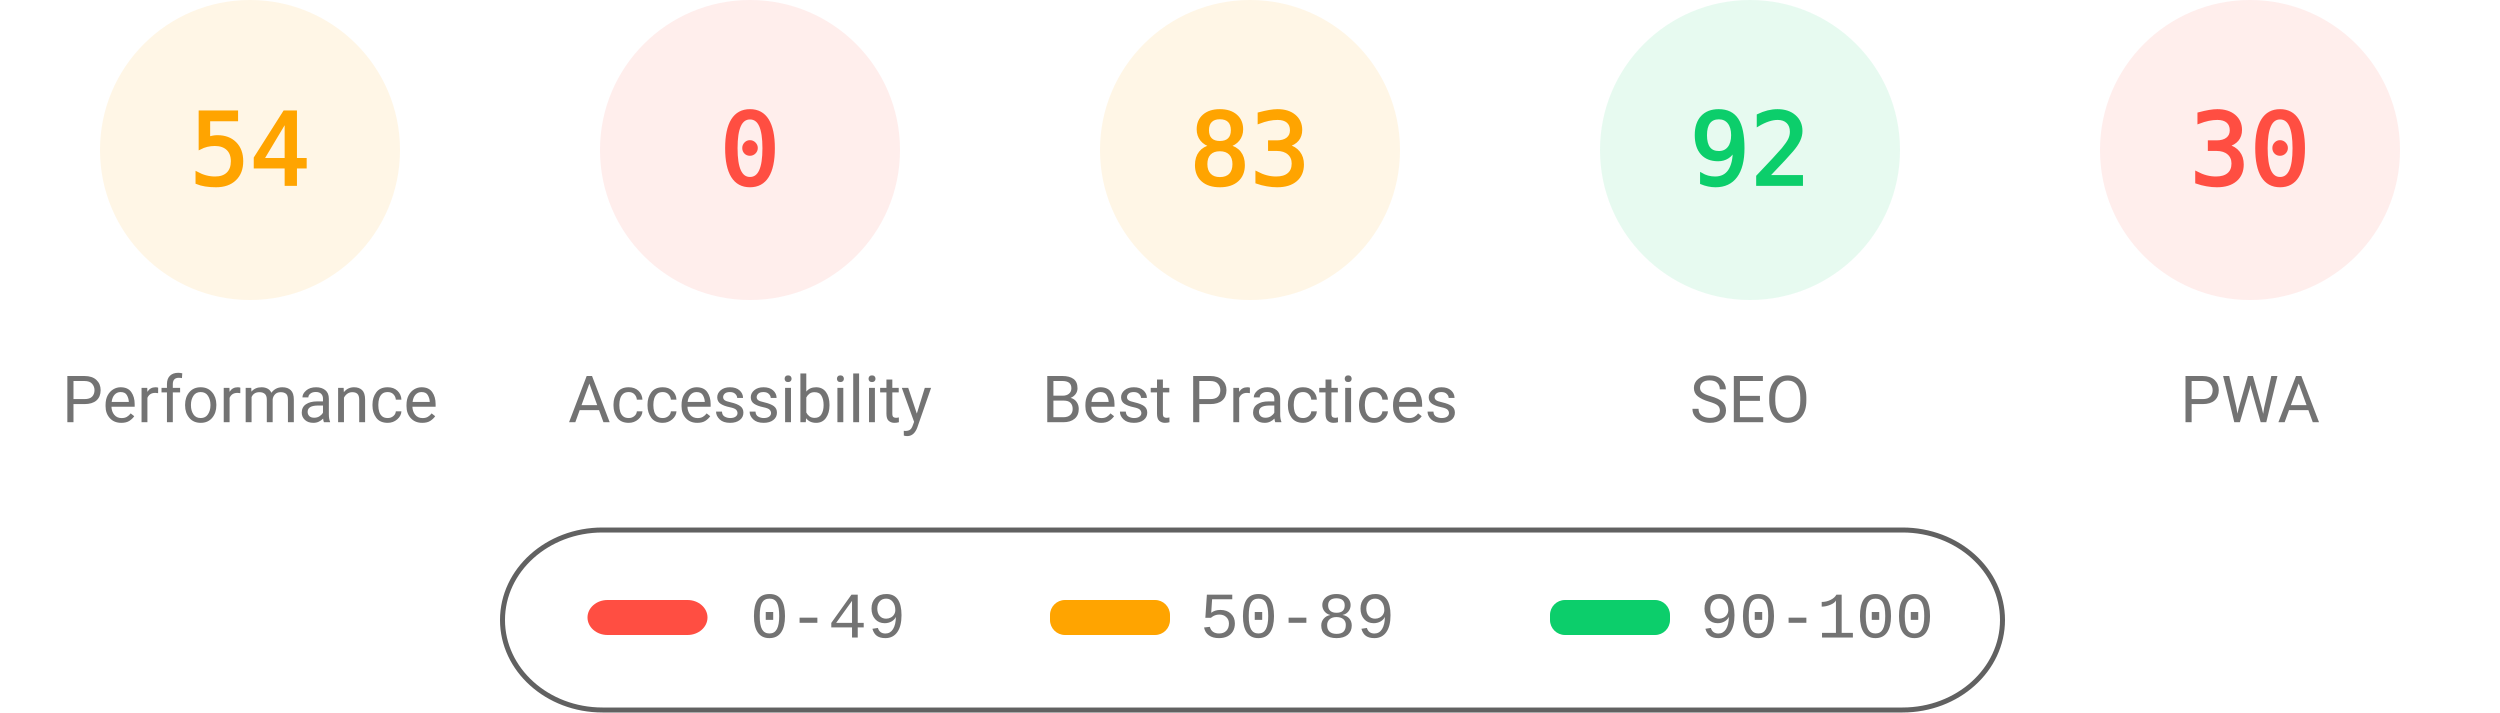
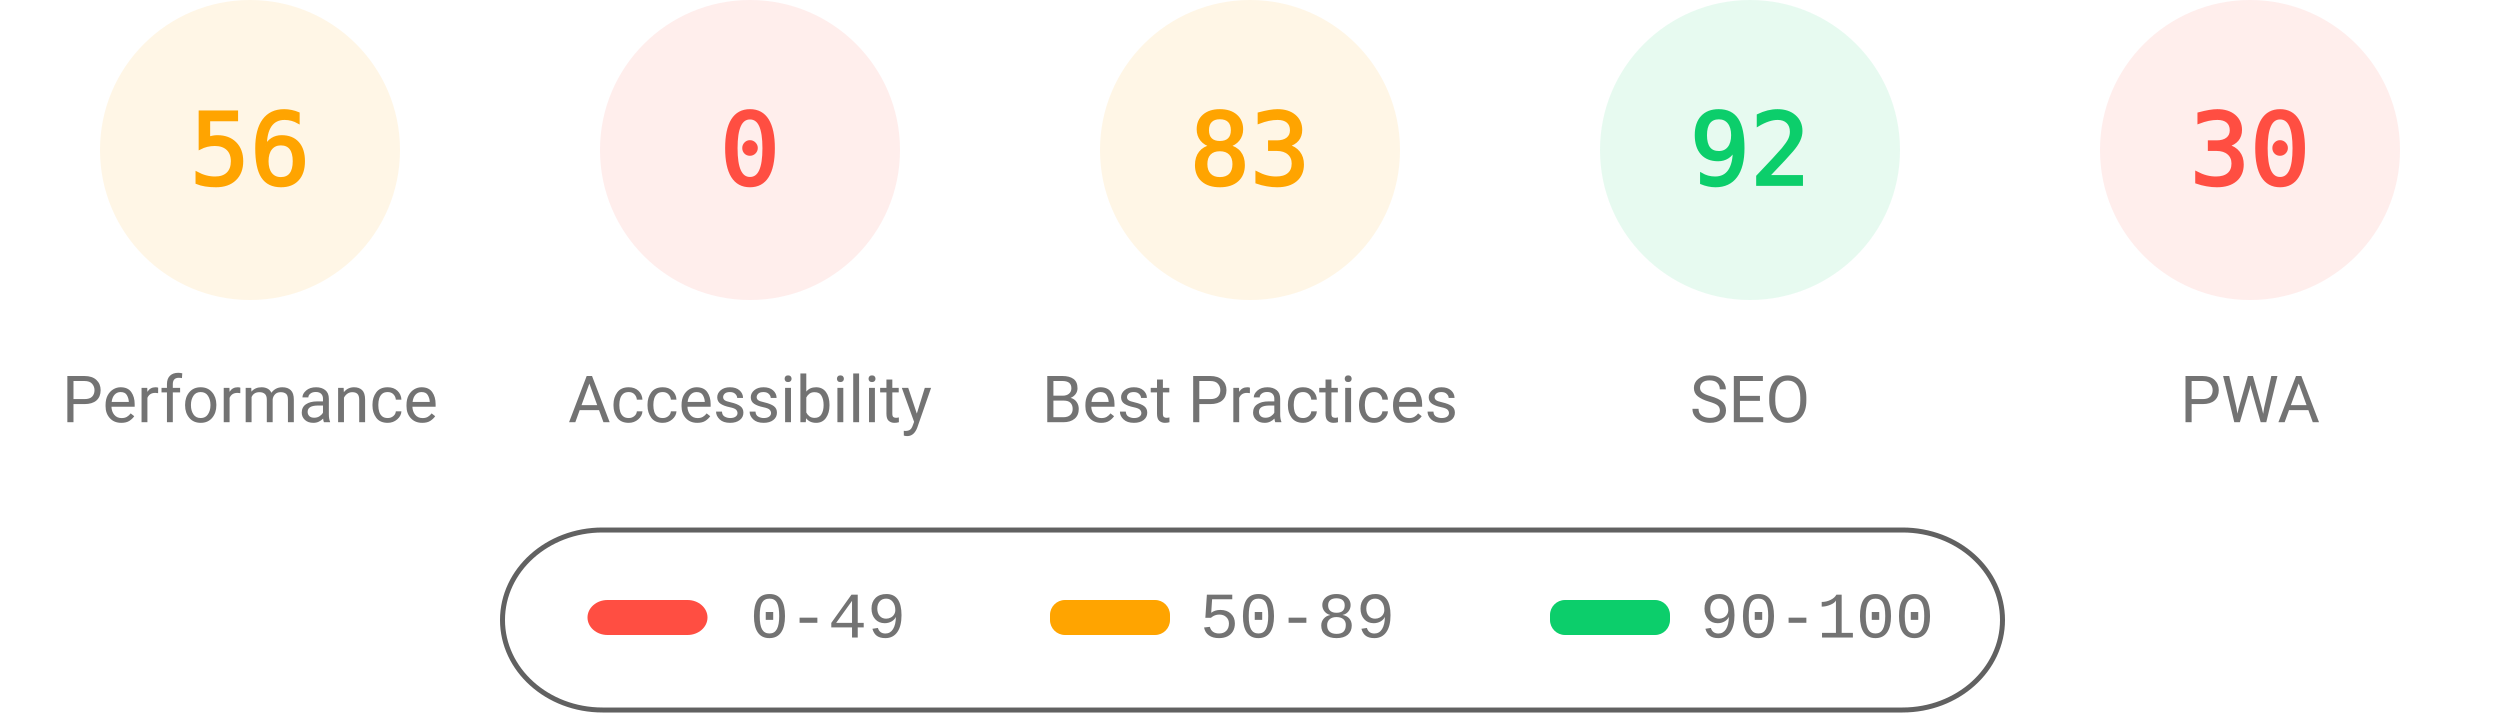
<svg xmlns="http://www.w3.org/2000/svg" fill="none" width="1000" height="285">
  <style>.gauge-base{opacity:.1}.gauge-arc{fill:none;animation-delay:250ms;stroke-linecap:round;transform:rotate(-90deg);transform-origin:100px 60px;animation:load-gauge 1s ease forwards}.guage-text{font-size:40px;font-family:monospace;text-align:center}.guage-red{color:#ff4e42;fill:#ff4e42;stroke:#ff4e42}.guage-orange{color:#ffa400;fill:#ffa400;stroke:#ffa400}.guage-green{color:#0cce6b;fill:#0cce6b;stroke:#0cce6b}.guage-undefined{color:#5c5c5c;fill:#5c5c5c;stroke:#5c5c5c}.guage-title{color:#737373;fill:#737373;stroke:none;font-size:26px;line-height:26px;font-family:Roboto,Halvetica,Arial,sans-serif}@keyframes load-gauge{from{stroke-dasharray:0 352.858}}</style>
  <svg class="guage-div guage-perf guage-orange" viewBox="0 0 200 200" width="200" height="200">
    <circle class="gauge-base" r="56" cx="100" cy="60" stroke-width="8" />
-     <circle class="gauge-arc guage-arc-1" r="56" cx="100" cy="60" stroke-width="8" style="stroke-dasharray:190.003,351.858" />
-     <text class="guage-text" x="100" y="60" alignment-baseline="central" dominant-baseline="central" text-anchor="middle">54</text>
+     <circle class="gauge-arc guage-arc-1" r="56" cx="100" cy="60" stroke-width="8" style="stroke-dasharray:197.04,351.858" />
+     <text class="guage-text" x="100" y="60" alignment-baseline="central" dominant-baseline="central" text-anchor="middle">56</text>
    <text class="guage-title" x="100" y="160" alignment-baseline="central" dominant-baseline="central" text-anchor="middle">Performance</text>
  </svg>
  <svg class="guage-div guage-acc guage-red" viewBox="0 0 200 200" width="200" height="200" x="200">
    <circle class="gauge-base" r="56" cx="100" cy="60" stroke-width="8" />
    <circle class="gauge-arc guage-arc-2" r="56" cx="100" cy="60" stroke-width="8" style="stroke-dasharray:0,351.858" />
    <text class="guage-text" x="100" y="60" alignment-baseline="central" dominant-baseline="central" text-anchor="middle">0</text>
    <text class="guage-title" x="100" y="160" alignment-baseline="central" dominant-baseline="central" text-anchor="middle">Accessibility</text>
  </svg>
  <svg class="guage-div guage-best guage-orange" viewBox="0 0 200 200" width="200" height="200" x="400">
    <circle class="gauge-base" r="56" cx="100" cy="60" stroke-width="8" />
    <circle class="gauge-arc guage-arc-3" r="56" cx="100" cy="60" stroke-width="8" style="stroke-dasharray:292.042,351.858" />
    <text class="guage-text" x="100" y="60" alignment-baseline="central" dominant-baseline="central" text-anchor="middle">83</text>
    <text class="guage-title" x="100" y="160" alignment-baseline="central" dominant-baseline="central" text-anchor="middle">Best Practices</text>
  </svg>
  <svg class="guage-div guage-seo guage-green" viewBox="0 0 200 200" width="200" height="200" x="600">
    <circle class="gauge-base" r="56" cx="100" cy="60" stroke-width="8" />
    <circle class="gauge-arc guage-arc-4" r="56" cx="100" cy="60" stroke-width="8" style="stroke-dasharray:323.709,351.858" />
    <text class="guage-text" x="100" y="60" alignment-baseline="central" dominant-baseline="central" text-anchor="middle">92</text>
    <text class="guage-title" x="100" y="160" alignment-baseline="central" dominant-baseline="central" text-anchor="middle">SEO</text>
  </svg>
  <svg class="guage-div guage-pwa guage-red" viewBox="0 0 200 200" width="200" height="200" x="800">
    <circle class="gauge-base" r="56" cx="100" cy="60" stroke-width="8" />
    <circle class="gauge-arc guage-arc-4" r="56" cx="100" cy="60" stroke-width="8" style="stroke-dasharray:105.557,351.858" />
    <text class="guage-text" x="100" y="60" alignment-baseline="central" dominant-baseline="central" text-anchor="middle">30</text>
    <text class="guage-title" x="100" y="160" alignment-baseline="central" dominant-baseline="central" text-anchor="middle">PWA</text>
  </svg>
  <svg width="604" height="76" x="200" y="210">
    <path fill="none" id="canvas_background" d="M-1-1h604v80H-1z" />
    <rect fill-opacity="0" stroke="#616161" stroke-width="2" rx="40" id="svg_2" height="72" width="600" y="2" x="1" fill="#000" />
    <rect stroke="#000" rx="8" id="svg_3" height="14" width="48" y="30" x="35" stroke-opacity="null" stroke-width="0" fill="#ff4e42" />
    <rect stroke="#000" rx="6" id="svg_4" height="14" width="48" y="30" x="220" stroke-opacity="null" stroke-width="0" fill="#ffa400" />
    <rect stroke="#000" rx="6" id="svg_5" height="14" width="48" y="30" x="420" stroke-opacity="null" stroke-width="0" fill="#0cce6b" />
    <text xml:space="preserve" text-anchor="start" font-family="'Courier New', Courier, monospace" font-size="26" id="svg_6" y="45" x="100" stroke-opacity="null" stroke-width="0" stroke="#000" fill="#737373">0-49</text>
    <text xml:space="preserve" text-anchor="start" font-family="'Courier New', Courier, monospace" font-size="26" id="svg_7" y="45" x="280" stroke-opacity="null" stroke-width="0" stroke="#000" fill="#737373">50-89</text>
    <text xml:space="preserve" text-anchor="start" font-family="'Courier New', Courier, monospace" font-size="26" id="svg_8" y="45" x="480" stroke-opacity="null" stroke-width="0" stroke="#000" fill="#737373">90-100</text>
  </svg>
</svg>
